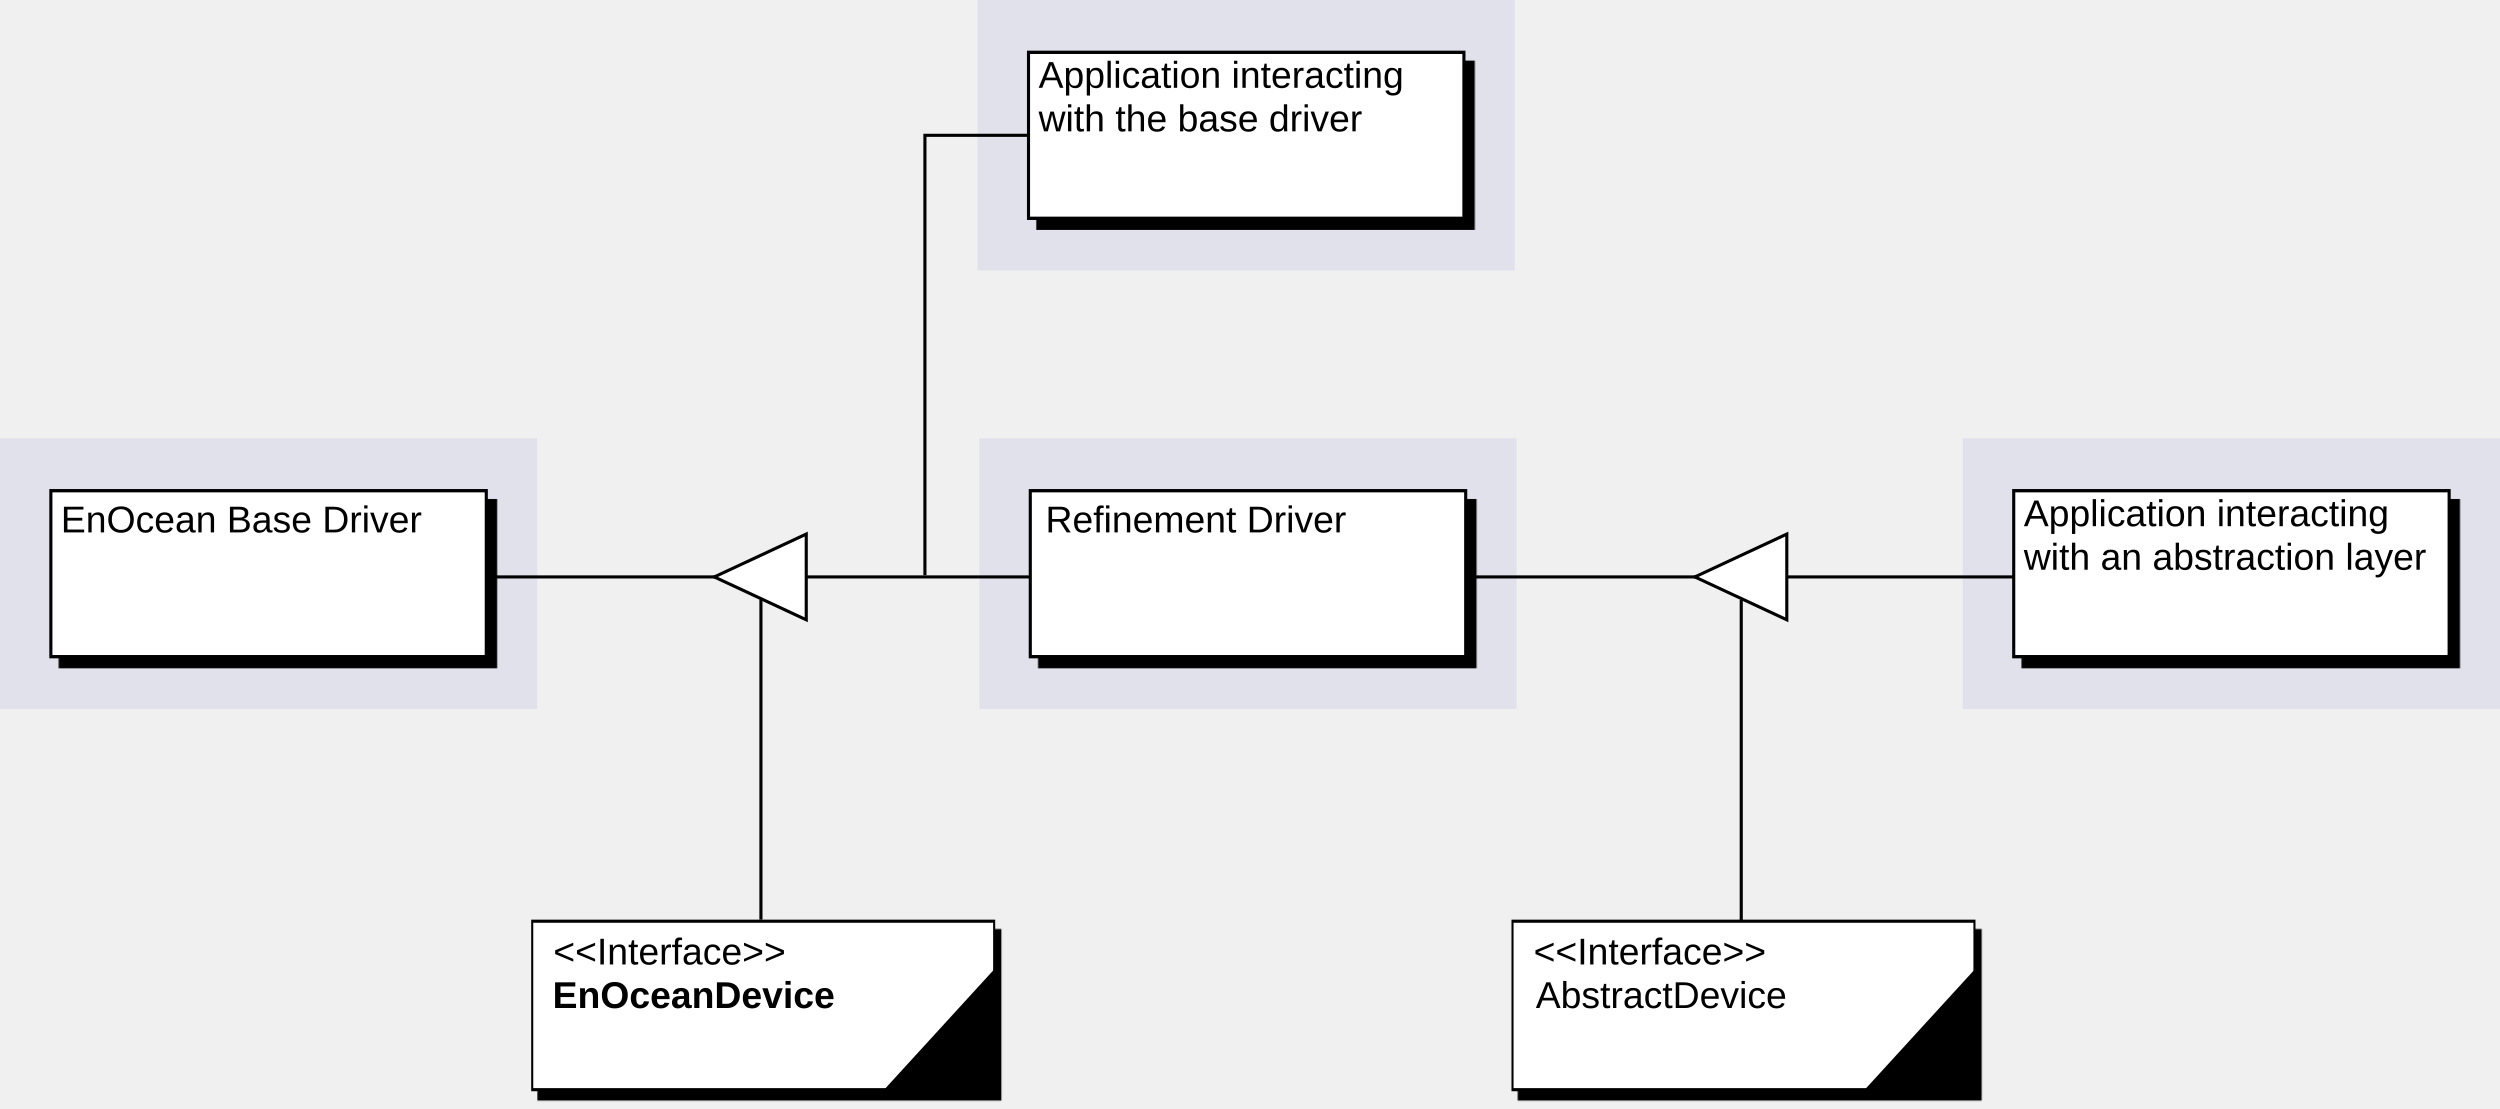
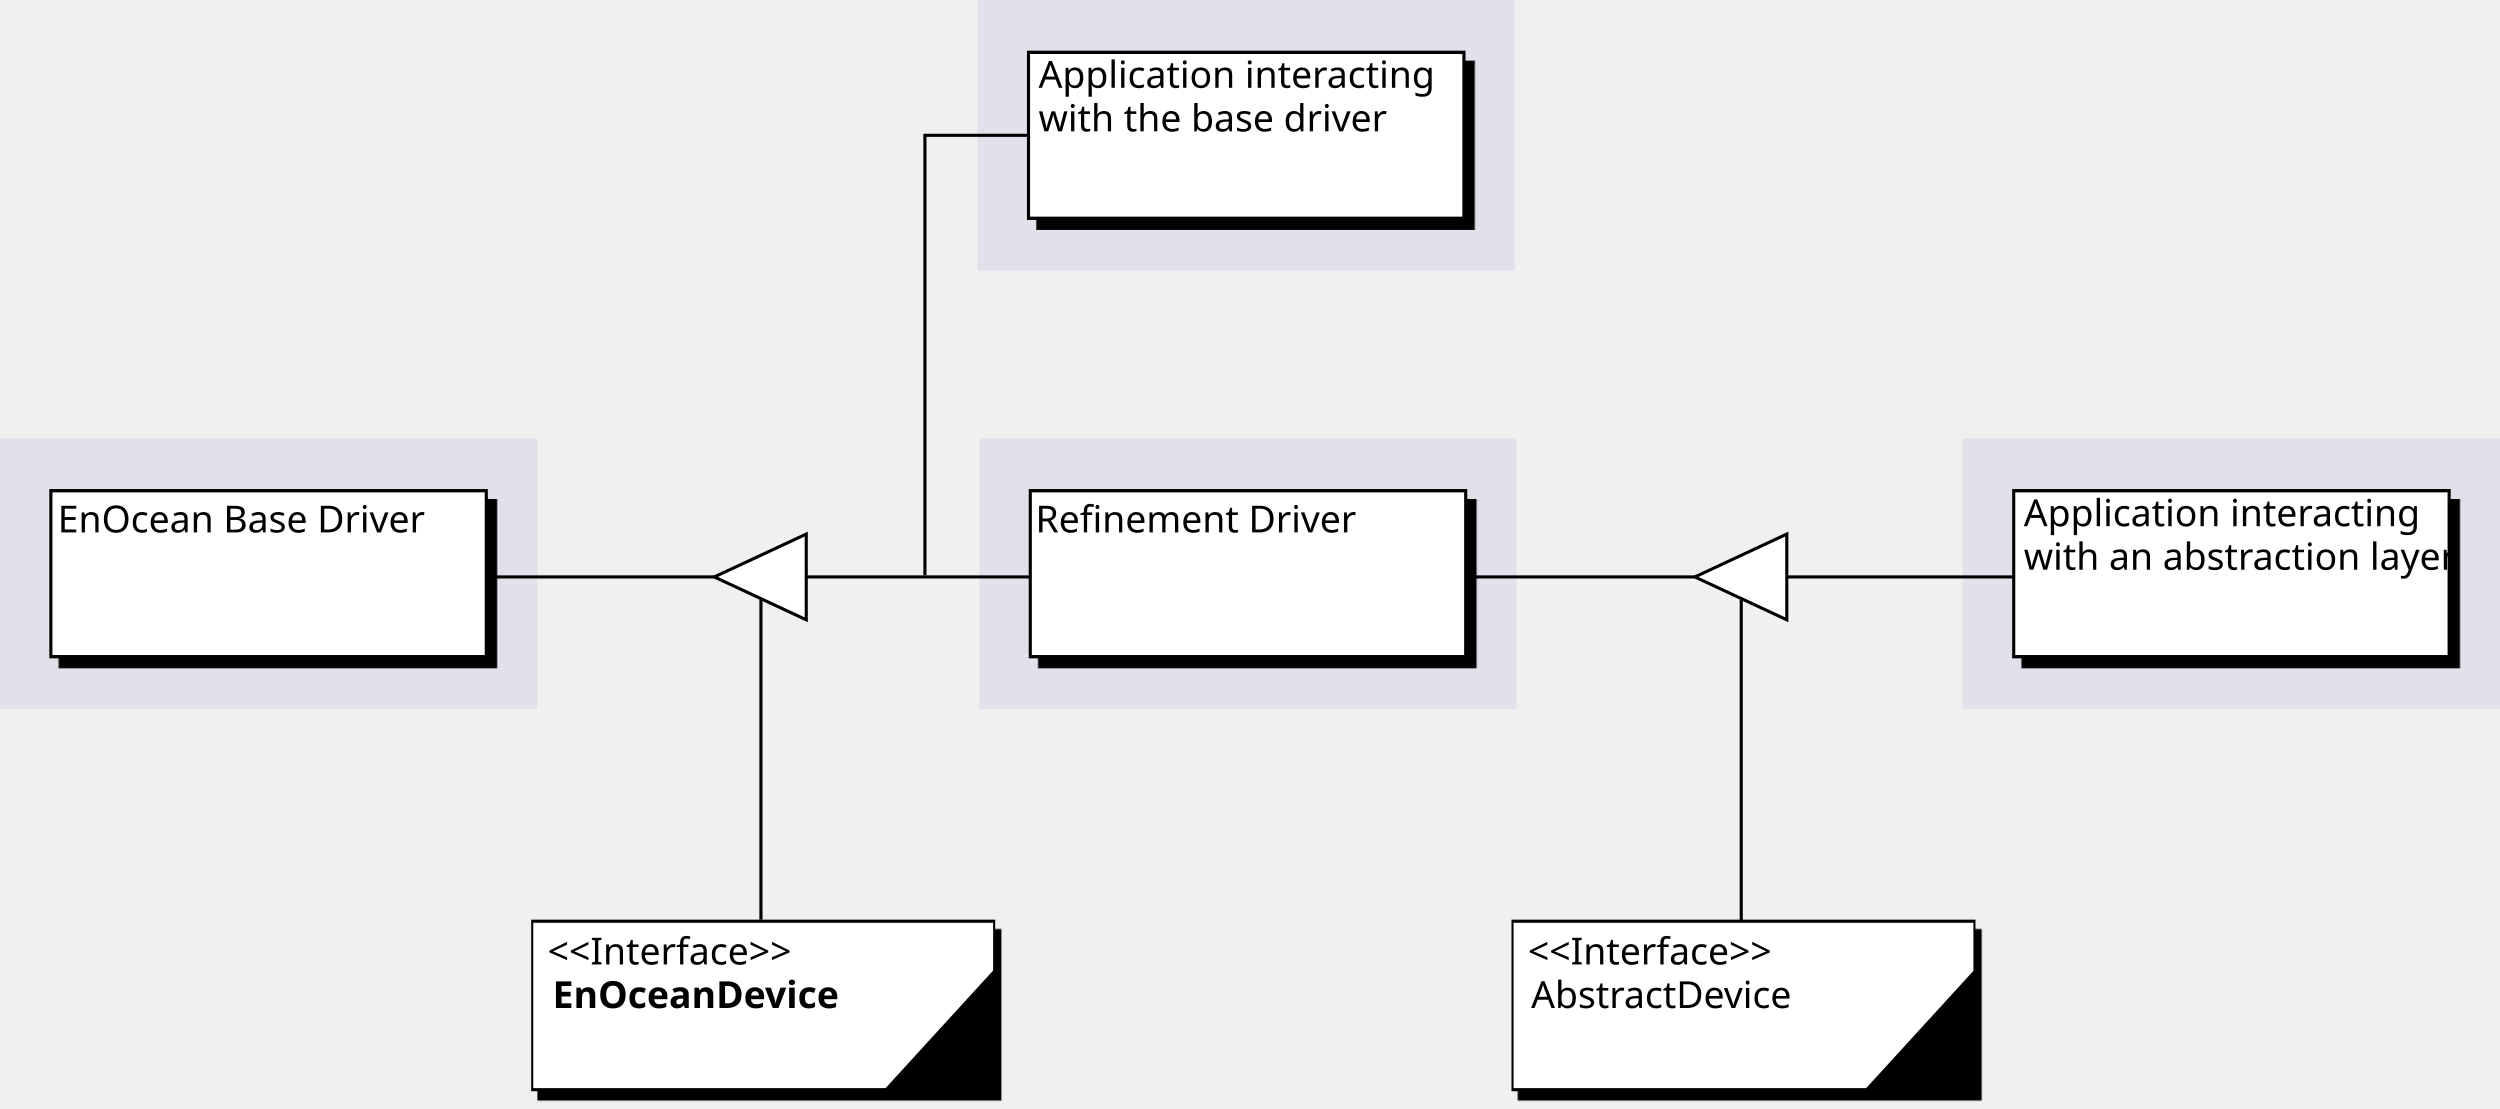
<svg xmlns="http://www.w3.org/2000/svg" width="803.672" height="356.219" id="svg4487" version="1.1">
  <defs id="defs4489">
    <filter id="filter7801-8-1" color-interpolation-filters="sRGB">
      <feFlood id="feFlood7803-8-7" flood-opacity="1" flood-color="rgb(0,0,0)" result="flood" />
      <feComposite id="feComposite7805-2-1" in2="SourceGraphic" in="flood" operator="in" result="composite1" />
      <feOffset id="feOffset7807-4-1" dx="3" dy="3" result="offset" />
      <feComposite id="feComposite7809-5-5" in2="offset" in="SourceGraphic" operator="over" result="composite2" />
    </filter>
    <filter id="filter7731" color-interpolation-filters="sRGB">
      <feFlood id="feFlood7733" flood-opacity="1" flood-color="rgb(0,0,0)" result="flood" />
      <feComposite id="feComposite7735" in2="SourceGraphic" in="flood" operator="in" result="composite1" />
      <feOffset id="feOffset7737" dx="3" dy="3" result="offset" />
      <feComposite id="feComposite7739" in2="offset" in="SourceGraphic" operator="over" result="composite2" />
    </filter>
    <marker orient="auto" refY="0" refX="0" id="Arrow2Lend" style="overflow:visible">
      <path id="path4577" style="fill-rule:evenodd;stroke-width:0.625;stroke-linejoin:round" d="M 8.719,4.034 -2.207,0.016 8.719,-4.002 c -1.745,2.372 -1.735,5.617 -6e-7,8.035 z" transform="matrix(-1.1,0,0,-1.1,-1.1,0)" />
    </marker>
    <filter id="filter7731-7" color-interpolation-filters="sRGB">
      <feFlood id="feFlood7733-6" flood-opacity="1" flood-color="rgb(0,0,0)" result="flood" />
      <feComposite id="feComposite7735-1" in2="SourceGraphic" in="flood" operator="in" result="composite1" />
      <feOffset id="feOffset7737-4" dx="3" dy="3" result="offset" />
      <feComposite id="feComposite7739-2" in2="offset" in="SourceGraphic" operator="over" result="composite2" />
    </filter>
    <filter id="filter7801-8-1-5" color-interpolation-filters="sRGB">
      <feFlood id="feFlood7803-8-7-7" flood-opacity="1" flood-color="rgb(0,0,0)" result="flood" />
      <feComposite id="feComposite7805-2-1-6" in2="SourceGraphic" in="flood" operator="in" result="composite1" />
      <feOffset id="feOffset7807-4-1-1" dx="3" dy="3" result="offset" />
      <feComposite id="feComposite7809-5-5-8" in2="offset" in="SourceGraphic" operator="over" result="composite2" />
    </filter>
    <filter id="filter7731-7-3" color-interpolation-filters="sRGB">
      <feFlood id="feFlood7733-6-1" flood-opacity="1" flood-color="rgb(0,0,0)" result="flood" />
      <feComposite id="feComposite7735-1-2" in2="SourceGraphic" in="flood" operator="in" result="composite1" />
      <feOffset id="feOffset7737-4-3" dx="3" dy="3" result="offset" />
      <feComposite id="feComposite7739-2-3" in2="offset" in="SourceGraphic" operator="over" result="composite2" />
    </filter>
    <filter id="filter7731-7-3-1" color-interpolation-filters="sRGB">
      <feFlood id="feFlood7733-6-1-7" flood-opacity="1" flood-color="rgb(0,0,0)" result="flood" />
      <feComposite id="feComposite7735-1-2-4" in2="SourceGraphic" in="flood" operator="in" result="composite1" />
      <feOffset id="feOffset7737-4-3-0" dx="3" dy="3" result="offset" />
      <feComposite id="feComposite7739-2-3-9" in2="offset" in="SourceGraphic" operator="over" result="composite2" />
    </filter>
  </defs>
  <g id="layer1" transform="translate(-4.095238,-18.1479)">
    <rect style="fill:#e1e1eb;fill-opacity:1;stroke-linejoin:miter" id="rect11730-5-8" width="172.678" height="87" x="4.095" y="159.072" ry="0" />
    <rect style="fill:#e1e1eb;fill-opacity:1;stroke-linejoin:miter" id="rect11730-5-8-3" width="172.678" height="87" x="318.947" y="159.072" ry="0" />
    <path style="fill:none;stroke:#000000;stroke-width:1px;stroke-linecap:butt;stroke-linejoin:miter;stroke-opacity:1" d="m 126.429,203.612 257.857,0" id="path5127" />
    <rect x="2" y="507" width="140" height="50" pointer-events="none" id="rect277" style="fill:#ffffff;fill-opacity:1;stroke:#000000;filter:url(#filter7731)" transform="matrix(0.9997976,0,0,1.067162,18.44872,-365.1584)" />
    <g font-size="12px" id="g15" style="font-size:12px;text-anchor:middle" transform="translate(-251.314,-346.6988)">
      <text x="333" y="536" id="text17" style="fill:#000000;font-family:Helvetica">
-         <tspan style="font-style:normal;font-variant:normal;font-weight:normal;font-stretch:normal;font-family:Arial;-inkscape-font-specification:Arial" id="tspan3038">EnOcean Base Driver</tspan>
+         <tspan style="font-style:normal;font-variant:normal;font-weight:normal;font-stretch:normal;font-family:ArialUnicodeMS" id="tspan3038">EnOcean Base Driver</tspan>
      </text>
    </g>
    <rect x="227" y="108" width="223" height="54" pointer-events="none" id="rect365-5-2" style="fill:#ffffff;fill-opacity:1;stroke:#000000;filter:url(#filter7801-8-1)" transform="matrix(0.6659066,0,0,1.002894,24.0272,205.9761)" />
    <g font-size="12px" id="g431" style="font-size:12px;text-anchor:middle" transform="translate(-114.9489,-32.80754)">
-       <text x="334.281" y="361" id="text433" style="font-style:normal;font-variant:normal;font-weight:normal;font-stretch:normal;fill:#000000;font-family:Arial;-inkscape-font-specification:Arial">&lt;&lt;Interface&gt;&gt;</text>
+       <text x="334.281" y="361" id="text433" style="font-style:normal;font-variant:normal;font-weight:normal;font-stretch:normal;fill:#000000;font-family:ArialUnicodeMS">&lt;&lt;Interface&gt;&gt;</text>
      <text x="296.693" y="375" id="text435" style="text-align:start;text-anchor:start;fill:#000000;font-family:Helvetica">
-         <tspan style="font-style:normal;font-variant:normal;font-weight:bold;font-stretch:normal;text-align:start;text-anchor:start;font-family:Arial;-inkscape-font-specification:Arial Bold" id="tspan3036">EnOceanDevice</tspan>
+         <tspan style="font-style:normal;font-variant:normal;font-weight:bold;font-stretch:normal;text-align:start;text-anchor:start;font-family:Arial Bold" id="tspan3036">EnOceanDevice</tspan>
      </text>
    </g>
    <path style="stroke-linejoin:miter" d="m 289.663,366.975 c 0.859,-0.944 9.078,-9.932 18.265,-19.974 l 16.702,-18.257 0.341,11.446 c 0.188,6.295 0.373,15.284 0.411,19.974 l 0.069,8.527 -18.675,0 -18.675,0 1.563,-1.717 z" id="path7438" />
    <path style="fill:#ffffff;fill-opacity:1;stroke:#000000;stroke-width:1;stroke-linecap:butt;stroke-linejoin:miter;stroke-miterlimit:4;stroke-opacity:1;stroke-dasharray:none" d="m 263.28,189.832 0,27.561 -29.561,-13.78 z" id="path4609" />
    <path style="fill:none;stroke:#000000;stroke-width:1px;stroke-linecap:butt;stroke-linejoin:miter;stroke-opacity:1" d="m 248.714,210.934 0,102.857" id="path5129" />
    <rect x="227" y="108" width="223" height="54" pointer-events="none" id="rect365-5-2-9" style="fill:#ffffff;fill-opacity:1;stroke:#000000;filter:url(#filter7801-8-1-5)" transform="matrix(0.6659066,0,0,1.002894,339.1621,205.9765)" />
    <text style="font-size:12px;text-anchor:middle;fill:#000000;font-family:Helvetica" id="text433-7" y="328.193" x="534.467">
-       <tspan style="font-style:normal;font-variant:normal;font-weight:normal;font-stretch:normal;font-family:Arial;-inkscape-font-specification:Arial" id="tspan3040">&lt;&lt;Interface&gt;&gt;</tspan>
+       <tspan style="font-style:normal;font-variant:normal;font-weight:normal;font-stretch:normal;font-family:ArialUnicodeMS" id="tspan3040">&lt;&lt;Interface&gt;&gt;</tspan>
    </text>
-     <text style="font-size:12px;font-style:normal;font-variant:normal;font-weight:normal;font-stretch:normal;text-anchor:middle;fill:#000000;font-family:Arial;-inkscape-font-specification:Arial" id="text435-9" y="342.193" x="538.141">AbstractDevice</text>
+     <text style="font-size:12px;font-style:normal;font-variant:normal;font-weight:normal;font-stretch:normal;text-anchor:middle;fill:#000000;font-family:ArialUnicodeMS" id="text435-9" y="342.193" x="538.141">AbstractDevice</text>
    <rect ry="0" y="159.072" x="635.09" height="87" width="172.678" id="rect11730-5-8-3-4" style="font-size:12px;text-anchor:middle;fill:#e1e1eb;fill-opacity:1;stroke-linejoin:miter" />
    <path style="stroke-linejoin:miter" d="m 604.798,367.08 c 0.859,-0.944 9.078,-9.932 18.265,-19.974 l 16.702,-18.257 0.341,11.446 c 0.188,6.295 0.373,15.284 0.411,19.974 l 0.069,8.527 -18.675,0 -18.675,0 1.563,-1.717 z" id="path7438-5" />
    <path style="fill:none;stroke:#000000;stroke-width:1px;stroke-linecap:butt;stroke-linejoin:miter;stroke-opacity:1" d="m 441.643,203.612 257.857,0" id="path5127-6" />
    <rect transform="matrix(0.9997976,0,0,1.067162,649.4431,-365.1584)" style="font-size:12px;text-anchor:middle;fill:#ffffff;fill-opacity:1;stroke:#000000;filter:url(#filter7731-7-3)" id="rect277-2-1" pointer-events="none" height="50" width="140" y="507" x="2" />
    <g transform="translate(369.6804,-334.6987)" style="font-size:12px;text-anchor:middle" id="g15-2-1" font-size="12px">
-       <text style="font-style:normal;font-variant:normal;font-weight:normal;font-stretch:normal;text-align:start;text-anchor:start;fill:#000000;font-family:Arial;-inkscape-font-specification:Arial" id="text17-1-3" y="522" x="285">Application interacting</text>
-       <text style="font-style:normal;font-variant:normal;font-weight:normal;font-stretch:normal;text-align:start;text-anchor:start;fill:#000000;font-family:Arial;-inkscape-font-specification:Arial" y="536" x="285" id="text3817">with an abstraction layer</text>
+       <text style="font-style:normal;font-variant:normal;font-weight:normal;font-stretch:normal;text-align:start;text-anchor:start;fill:#000000;font-family:ArialUnicodeMS" id="text17-1-3" y="522" x="285">Application interacting</text>
+       <text style="font-style:normal;font-variant:normal;font-weight:normal;font-stretch:normal;text-align:start;text-anchor:start;fill:#000000;font-family:ArialUnicodeMS" y="536" x="285" id="text3817">with an abstraction layer</text>
    </g>
    <rect x="2" y="507" width="140" height="50" pointer-events="none" id="rect277-2" style="fill:#ffffff;fill-opacity:1;stroke:#000000;filter:url(#filter7731-7)" transform="matrix(0.9997976,0,0,1.067162,333.3003,-365.1584)" />
    <g font-size="12px" id="g15-2" style="font-size:12px;text-anchor:middle" transform="translate(63.53758,-346.6987)">
-       <text x="325" y="536" id="text17-1" style="font-style:normal;font-variant:normal;font-weight:normal;font-stretch:normal;fill:#000000;font-family:Arial;-inkscape-font-specification:Arial">Refinement Driver</text>
+       <text x="325" y="536" id="text17-1" style="font-style:normal;font-variant:normal;font-weight:normal;font-stretch:normal;fill:#000000;font-family:ArialUnicodeMS">Refinement Driver</text>
    </g>
    <path style="fill:none;stroke:#000000;stroke-width:1px;stroke-linecap:butt;stroke-linejoin:miter;stroke-opacity:1" d="m 563.849,211.038 0,102.857" id="path5129-4" />
    <path style="fill:#ffffff;fill-opacity:1;stroke:#000000;stroke-width:1;stroke-linecap:butt;stroke-linejoin:miter;stroke-miterlimit:4;stroke-opacity:1;stroke-dasharray:none" d="m 578.495,189.832 0,27.561 -29.561,-13.78 z" id="path4609-8" />
    <rect ry="0" y="18.148" x="318.375" height="87" width="172.678" id="rect11730-5-8-3-4-4" style="font-size:12px;text-anchor:middle;fill:#e1e1eb;fill-opacity:1;stroke-linejoin:miter" />
    <rect transform="matrix(0.9997976,0,0,1.067162,332.7289,-506.0824)" style="font-size:12px;text-anchor:middle;fill:#ffffff;fill-opacity:1;stroke:#000000;filter:url(#filter7731-7-3-1)" id="rect277-2-1-8" pointer-events="none" height="50" width="140" y="507" x="2" />
    <g transform="translate(54.96616,-481.6227)" style="font-size:12px;text-anchor:middle" id="g15-2-1-8" font-size="12px">
-       <text style="font-style:normal;font-variant:normal;font-weight:normal;font-stretch:normal;text-align:start;text-anchor:start;fill:#000000;font-family:Arial;-inkscape-font-specification:Arial" id="text17-1-3-2" y="528" x="283">Application interacting</text>
-       <text style="font-style:normal;font-variant:normal;font-weight:normal;font-stretch:normal;text-align:start;text-anchor:start;fill:#000000;font-family:Arial;-inkscape-font-specification:Arial" y="542" x="283" id="text3815">with the base driver</text>
+       <text style="font-style:normal;font-variant:normal;font-weight:normal;font-stretch:normal;text-align:start;text-anchor:start;fill:#000000;font-family:ArialUnicodeMS" id="text17-1-3-2" y="528" x="283">Application interacting</text>
+       <text style="font-style:normal;font-variant:normal;font-weight:normal;font-stretch:normal;text-align:start;text-anchor:start;fill:#000000;font-family:ArialUnicodeMS" y="542" x="283" id="text3815">with the base driver</text>
    </g>
    <path style="fill:none;stroke:#000000;stroke-width:1px;stroke-linecap:butt;stroke-linejoin:miter;stroke-opacity:1" d="m 301.429,203.076 0,-141.429 32.857,0" id="path3795" />
  </g>
</svg>
